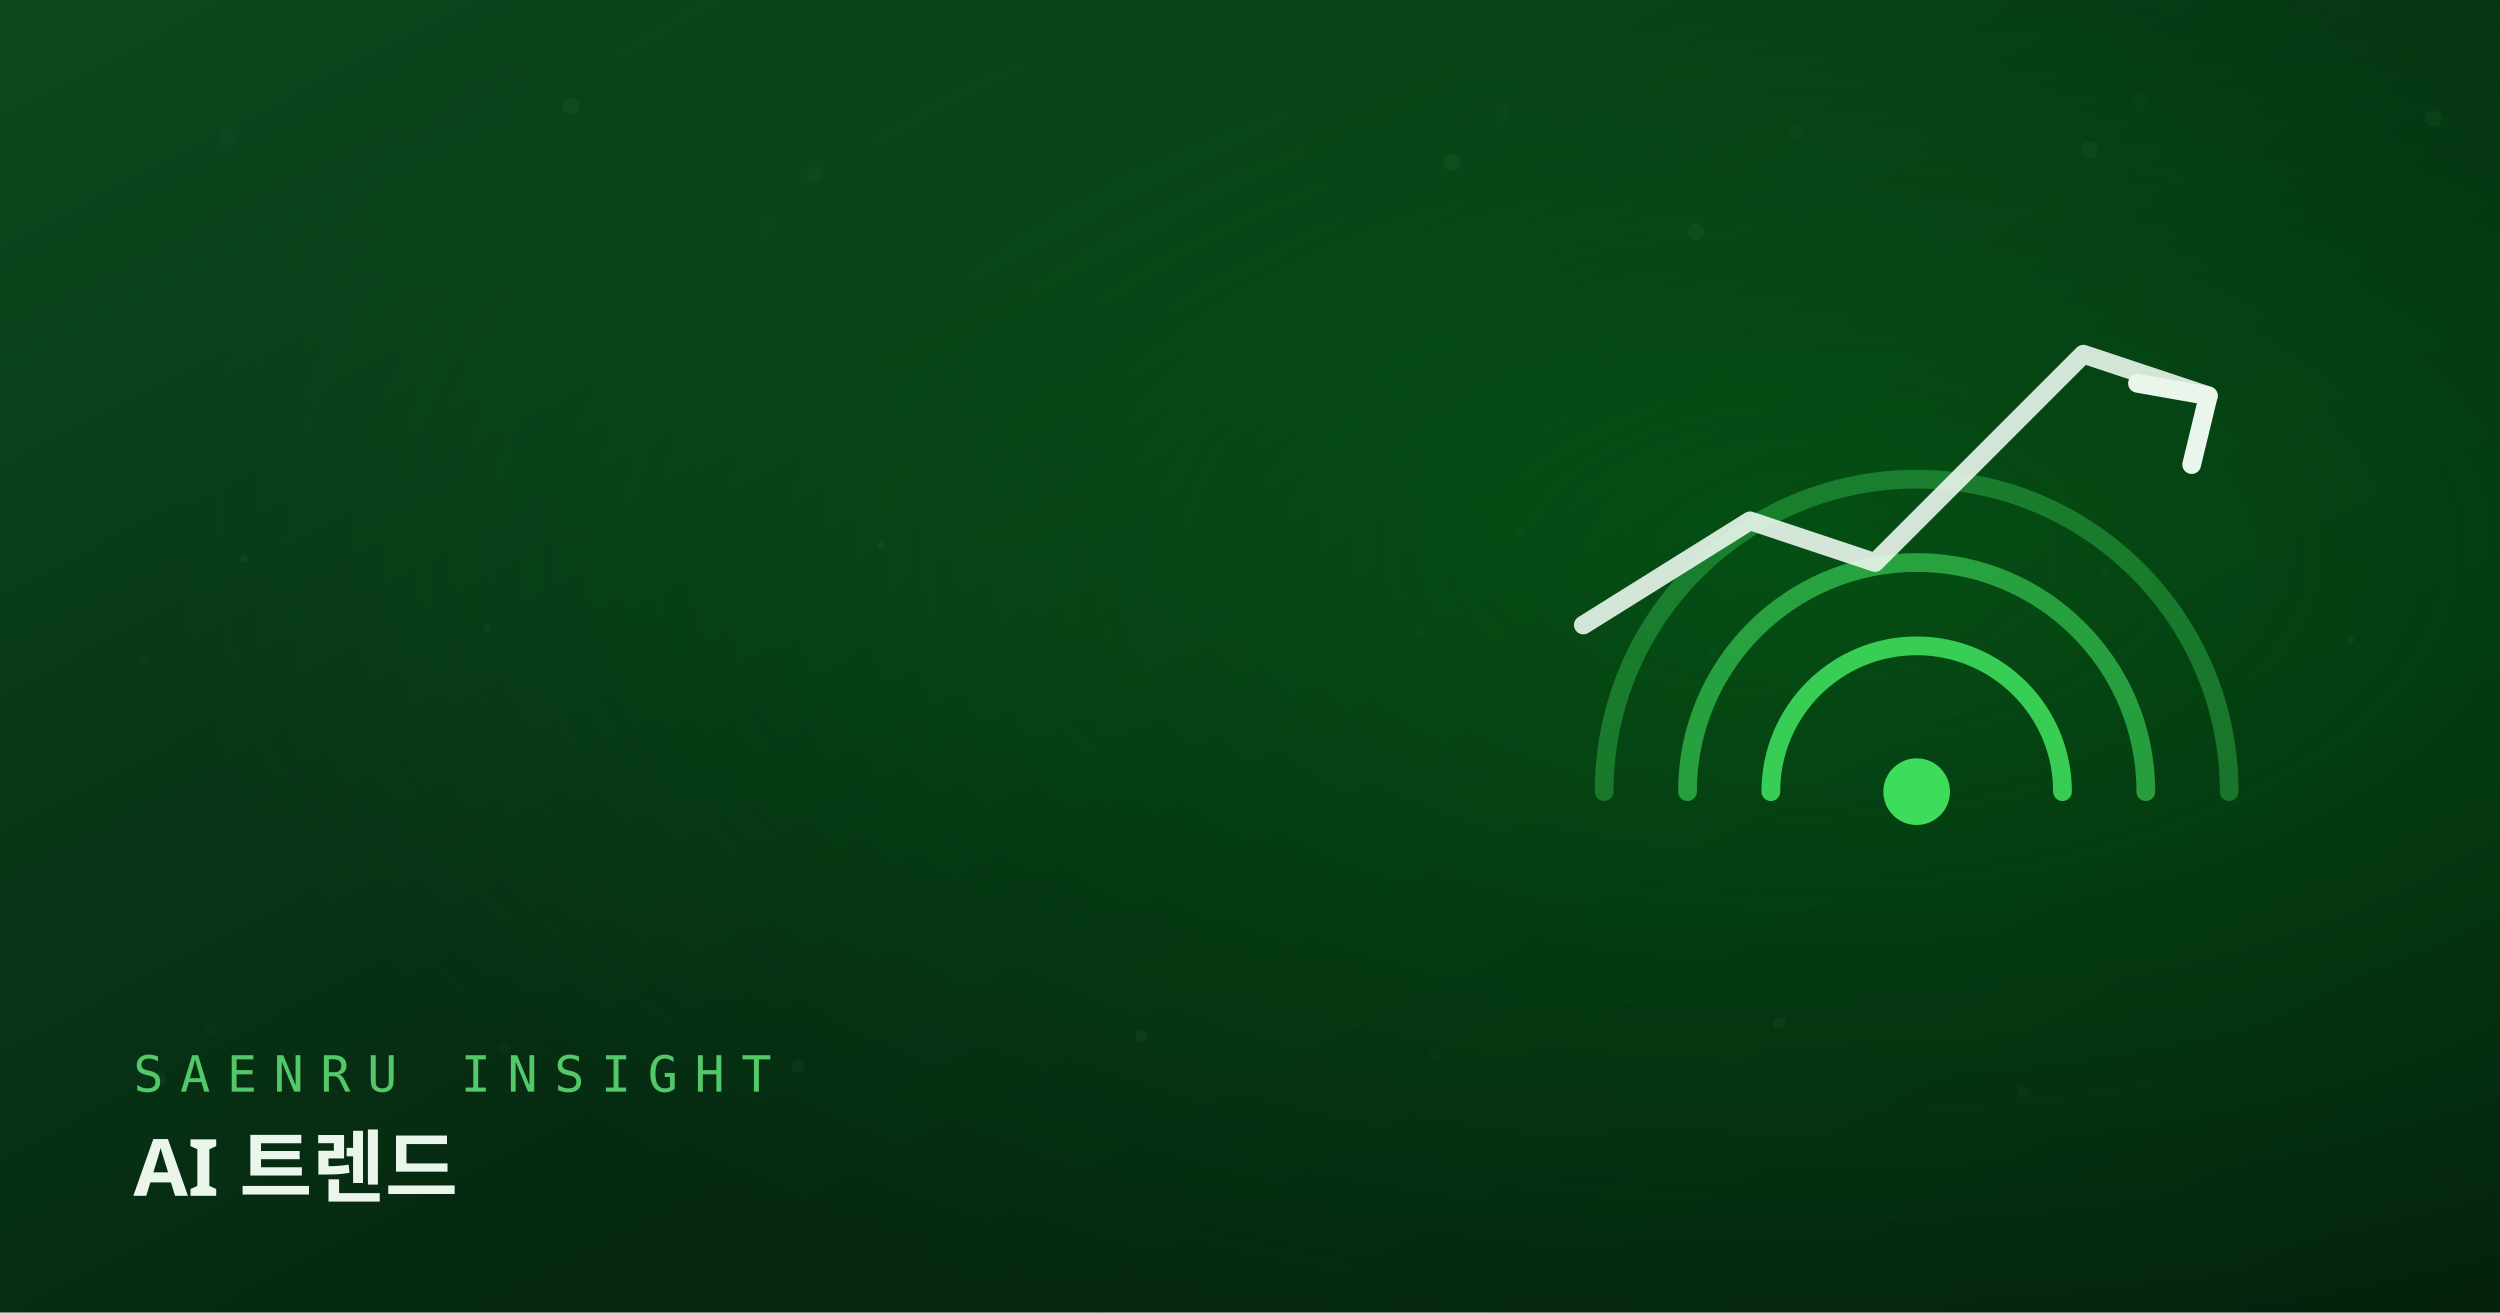
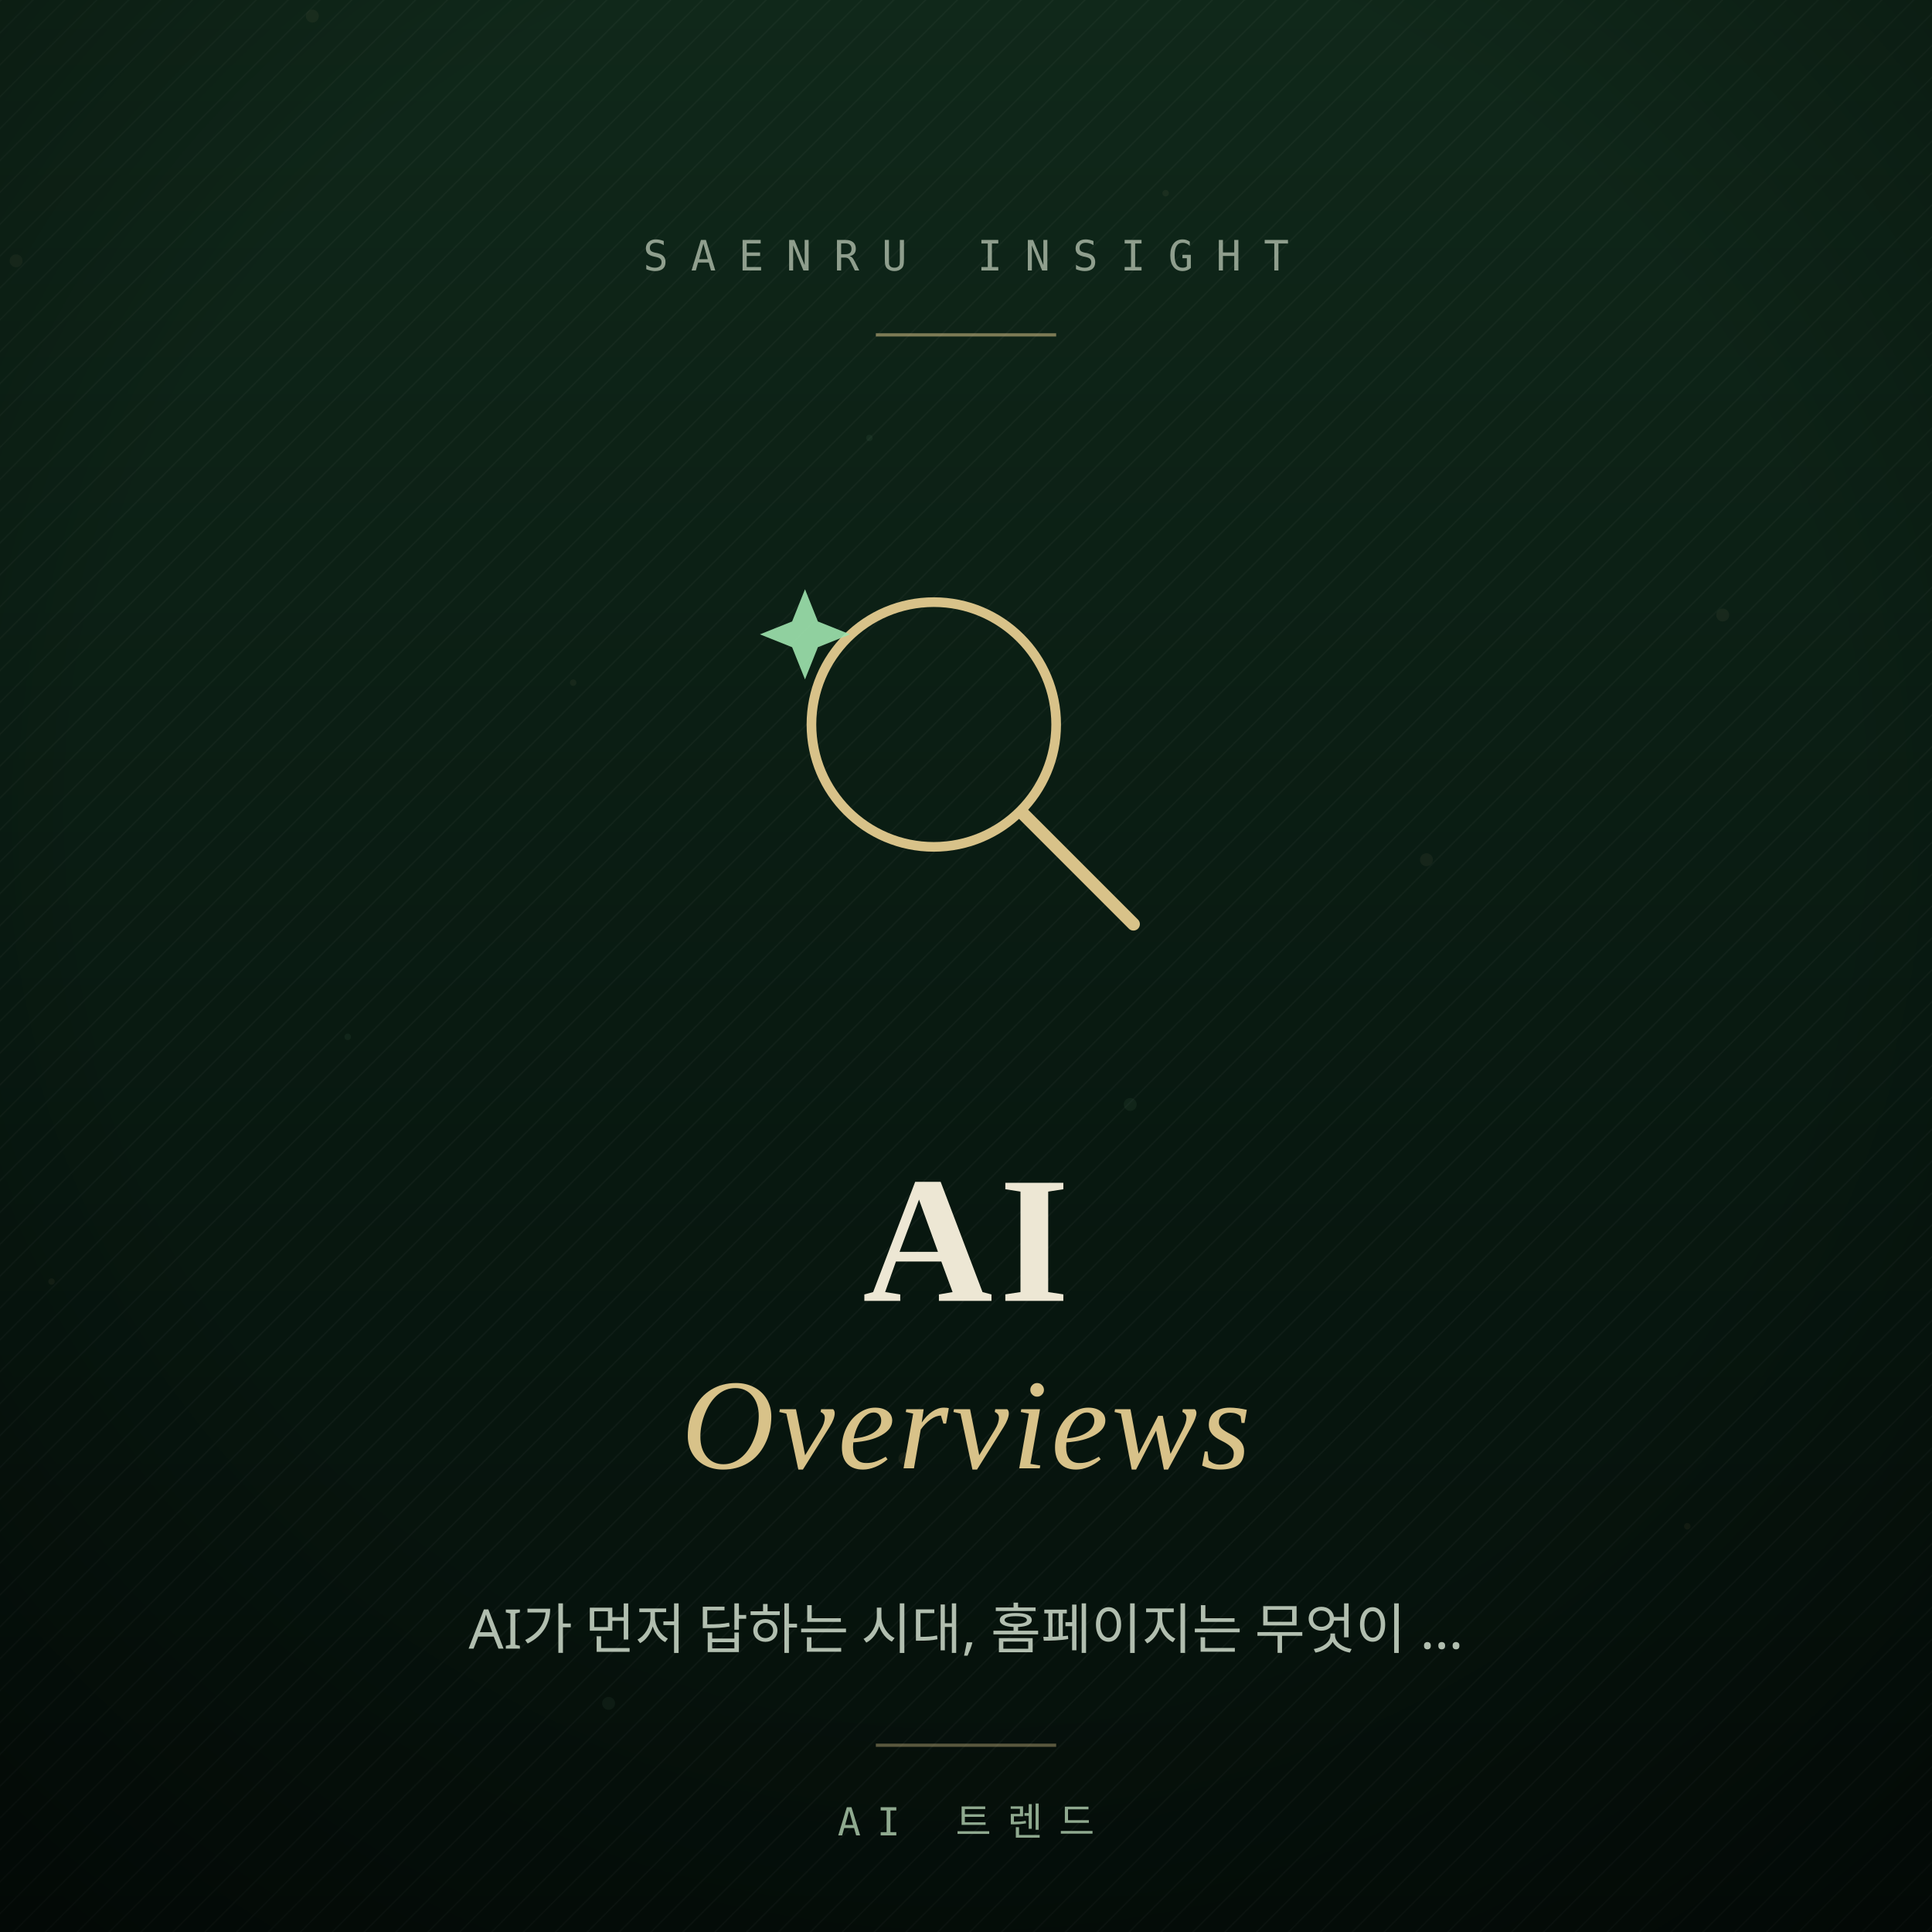
- <svg xmlns="http://www.w3.org/2000/svg" viewBox="0 0 1200 630" role="img" aria-label="AI 트렌드 썸네일">
+ <svg xmlns="http://www.w3.org/2000/svg" viewBox="0 0 600 600" role="img" aria-label="AI 트렌드 썸네일">
  <defs>
-     <linearGradient id="g" x1="0" y1="0" x2="1" y2="1">
-       <stop offset="0" stop-color="#0C4A1E" />
-       <stop offset="0.55" stop-color="#062A11" />
-       <stop offset="1" stop-color="#04200C" />
+     <linearGradient id="g" x1="0" y1="0" x2="0" y2="1">
+       <stop offset="0" stop-color="#10281A" />
+       <stop offset="0.6" stop-color="#081810" />
+       <stop offset="1" stop-color="#050F0A" />
    </linearGradient>
-     <radialGradient id="glow" cx="0.72" cy="0.42" r="0.65">
-       <stop offset="0" stop-color="#00AF1C" stop-opacity="0.28" />
-       <stop offset="1" stop-color="#00AF1C" stop-opacity="0" />
+     <radialGradient id="vig" cx="0.5" cy="0.42" r="0.75">
+       <stop offset="0.6" stop-color="#000000" stop-opacity="0" />
+       <stop offset="1" stop-color="#000000" stop-opacity="0.4" />
    </radialGradient>
+     <pattern id="tex" width="7" height="7" patternUnits="userSpaceOnUse" patternTransform="rotate(45)">
+       <line x1="0" y1="0" x2="0" y2="7" stroke="#FFFFFF" stroke-opacity="0.028" stroke-width="1" />
+     </pattern>
  </defs>
-   <rect width="1200" height="630" fill="url(#g)" />
-   <rect width="1200" height="630" fill="url(#glow)" />
-   <circle cx="133" cy="-588" r="4" fill="#97DBA0" opacity="0.00" />
-   <circle cx="282" cy="-377" r="2" fill="#97DBA0" opacity="0.02" />
-   <circle cx="431" cy="-166" r="3" fill="#97DBA0" opacity="0.03" />
-   <circle cx="580" cy="45" r="4" fill="#97DBA0" opacity="-0.01" />
-   <circle cx="729" cy="256" r="2" fill="#97DBA0" opacity="0.02" />
-   <circle cx="878" cy="467" r="3" fill="#97DBA0" opacity="-0.02" />
-   <circle cx="1027" cy="48" r="4" fill="#97DBA0" opacity="0.01" />
-   <circle cx="1176" cy="259" r="2" fill="#97DBA0" opacity="-0.02" />
-   <circle cx="125" cy="470" r="3" fill="#97DBA0" opacity="-0.04" />
-   <circle cx="274" cy="51" r="4" fill="#97DBA0" opacity="0.05" />
-   <circle cx="423" cy="262" r="2" fill="#97DBA0" opacity="0.05" />
-   <circle cx="572" cy="473" r="3" fill="#97DBA0" opacity="0.00" />
-   <circle cx="721" cy="54" r="4" fill="#97DBA0" opacity="0.02" />
-   <circle cx="870" cy="265" r="2" fill="#97DBA0" opacity="-0.02" />
-   <circle cx="1019" cy="476" r="3" fill="#97DBA0" opacity="-0.04" />
-   <circle cx="1168" cy="57" r="4" fill="#97DBA0" opacity="0.05" />
-   <circle cx="117" cy="268" r="2" fill="#97DBA0" opacity="0.05" />
-   <circle cx="266" cy="479" r="3" fill="#97DBA0" opacity="0.00" />
-   <circle cx="415" cy="60" r="4" fill="#97DBA0" opacity="-0.03" />
-   <circle cx="564" cy="271" r="2" fill="#97DBA0" opacity="-0.04" />
-   <circle cx="713" cy="482" r="3" fill="#97DBA0" opacity="0.00" />
-   <circle cx="862" cy="63" r="4" fill="#97DBA0" opacity="0.02" />
-   <circle cx="1011" cy="274" r="2" fill="#97DBA0" opacity="0.03" />
-   <circle cx="1160" cy="485" r="3" fill="#97DBA0" opacity="-0.01" />
-   <circle cx="109" cy="66" r="4" fill="#97DBA0" opacity="0.02" />
-   <circle cx="258" cy="277" r="2" fill="#97DBA0" opacity="-0.02" />
-   <circle cx="407" cy="488" r="3" fill="#97DBA0" opacity="0.01" />
-   <circle cx="556" cy="69" r="4" fill="#97DBA0" opacity="-0.02" />
-   <circle cx="705" cy="280" r="2" fill="#97DBA0" opacity="-0.04" />
-   <circle cx="854" cy="491" r="3" fill="#97DBA0" opacity="0.05" />
-   <circle cx="1003" cy="72" r="4" fill="#97DBA0" opacity="0.05" />
-   <circle cx="1152" cy="283" r="2" fill="#97DBA0" opacity="0.00" />
-   <circle cx="101" cy="494" r="3" fill="#97DBA0" opacity="0.02" />
-   <circle cx="250" cy="75" r="4" fill="#97DBA0" opacity="-0.02" />
-   <circle cx="399" cy="286" r="2" fill="#97DBA0" opacity="-0.04" />
-   <circle cx="548" cy="497" r="3" fill="#97DBA0" opacity="0.05" />
-   <circle cx="697" cy="78" r="4" fill="#97DBA0" opacity="0.05" />
-   <circle cx="846" cy="289" r="2" fill="#97DBA0" opacity="0.00" />
-   <circle cx="995" cy="500" r="3" fill="#97DBA0" opacity="-0.03" />
-   <circle cx="1144" cy="81" r="4" fill="#97DBA0" opacity="-0.04" />
-   <circle cx="93" cy="292" r="2" fill="#97DBA0" opacity="0.00" />
-   <circle cx="242" cy="503" r="3" fill="#97DBA0" opacity="0.02" />
-   <circle cx="391" cy="84" r="4" fill="#97DBA0" opacity="0.03" />
-   <circle cx="540" cy="295" r="2" fill="#97DBA0" opacity="-0.01" />
-   <circle cx="689" cy="506" r="3" fill="#97DBA0" opacity="0.02" />
-   <circle cx="838" cy="87" r="4" fill="#97DBA0" opacity="-0.02" />
-   <circle cx="987" cy="298" r="2" fill="#97DBA0" opacity="0.01" />
-   <circle cx="1136" cy="509" r="3" fill="#97DBA0" opacity="-0.02" />
-   <circle cx="85" cy="90" r="4" fill="#97DBA0" opacity="-0.04" />
-   <circle cx="234" cy="301" r="2" fill="#97DBA0" opacity="0.05" />
-   <circle cx="383" cy="512" r="3" fill="#97DBA0" opacity="0.05" />
-   <circle cx="532" cy="93" r="4" fill="#97DBA0" opacity="0.00" />
-   <circle cx="681" cy="304" r="2" fill="#97DBA0" opacity="0.02" />
-   <circle cx="830" cy="515" r="3" fill="#97DBA0" opacity="-0.02" />
-   <circle cx="979" cy="96" r="4" fill="#97DBA0" opacity="-0.04" />
-   <circle cx="1128" cy="307" r="2" fill="#97DBA0" opacity="0.05" />
-   <circle cx="77" cy="518" r="3" fill="#97DBA0" opacity="0.05" />
-   <circle cx="226" cy="99" r="4" fill="#97DBA0" opacity="0.00" />
-   <circle cx="375" cy="310" r="2" fill="#97DBA0" opacity="-0.03" />
-   <circle cx="524" cy="521" r="3" fill="#97DBA0" opacity="-0.04" />
-   <circle cx="673" cy="102" r="4" fill="#97DBA0" opacity="0.00" />
-   <circle cx="822" cy="313" r="2" fill="#97DBA0" opacity="0.02" />
-   <circle cx="971" cy="524" r="3" fill="#97DBA0" opacity="0.03" />
-   <circle cx="1120" cy="105" r="4" fill="#97DBA0" opacity="-0.01" />
-   <circle cx="69" cy="316" r="2" fill="#97DBA0" opacity="0.02" />
-   <circle cx="218" cy="527" r="3" fill="#97DBA0" opacity="-0.02" />
-   <circle cx="367" cy="108" r="4" fill="#97DBA0" opacity="0.01" />
-   <circle cx="516" cy="319" r="2" fill="#97DBA0" opacity="-0.02" />
-   <circle cx="665" cy="530" r="3" fill="#97DBA0" opacity="-0.04" />
-   <circle cx="814" cy="111" r="4" fill="#97DBA0" opacity="0.05" />
-   <g stroke="#3EDC5B" stroke-width="9" fill="none" stroke-linecap="round">
-     <path d="M 770 380 A 150 150 0 0 1 1070 380" opacity="0.35" />
-     <path d="M 810 380 A 110 110 0 0 1 1030 380" opacity="0.6" />
-     <path d="M 850 380 A 70 70 0 0 1 990 380" opacity="0.9" />
+   <rect width="600" height="600" fill="url(#g)" />
+   <rect width="600" height="600" fill="url(#tex)" />
+   <circle cx="432" cy="-50" r="1" fill="#9FE3AE" opacity="0.06" />
+   <circle cx="5" cy="81" r="2" fill="#D8C289" opacity="0.06" />
+   <circle cx="178" cy="212" r="1" fill="#D8C289" opacity="0.06" />
+   <circle cx="351" cy="343" r="2" fill="#9FE3AE" opacity="0.06" />
+   <circle cx="524" cy="474" r="1" fill="#D8C289" opacity="0.06" />
+   <circle cx="97" cy="5" r="2" fill="#D8C289" opacity="0.06" />
+   <circle cx="270" cy="136" r="1" fill="#9FE3AE" opacity="0.06" />
+   <circle cx="443" cy="267" r="2" fill="#D8C289" opacity="0.06" />
+   <circle cx="16" cy="398" r="1" fill="#D8C289" opacity="0.06" />
+   <circle cx="189" cy="529" r="2" fill="#9FE3AE" opacity="0.06" />
+   <circle cx="362" cy="60" r="1" fill="#D8C289" opacity="0.06" />
+   <circle cx="535" cy="191" r="2" fill="#D8C289" opacity="0.06" />
+   <circle cx="108" cy="322" r="1" fill="#9FE3AE" opacity="0.06" />
+   <circle cx="281" cy="453" r="2" fill="#D8C289" opacity="0.06" />
+   <rect width="600" height="600" fill="url(#vig)" />
+   <text x="300" y="84" text-anchor="middle" font-family="'IBM Plex Mono',Consolas,monospace" font-size="13" letter-spacing="7" fill="#B9C7B4" opacity="0.75">SAENRU INSIGHT</text>
+   <line x1="272" y1="104" x2="328" y2="104" stroke="#D8C289" stroke-width="1" opacity="0.55" />
+   <g transform="translate(300,235)">
+     <circle cx="-10" cy="-10" r="38" fill="none" stroke="#D8C289" stroke-width="3" />
+     <line x1="18" y1="18" x2="52" y2="52" stroke="#D8C289" stroke-width="4" stroke-linecap="round" />
+     <path d="M -50 -52 l 4 10 l 10 4 l -10 4 l -4 10 l -4 -10 l -10 -4 l 10 -4 Z" fill="#9FE3AE" opacity="0.9" />
  </g>
-   <circle cx="920" cy="380" r="16" fill="#3EDC5B" />
-   <polyline points="760,300 840,250 900,270 1000,170 1060,190" stroke="#EAF6EC" stroke-width="9" fill="none" stroke-linecap="round" stroke-linejoin="round" opacity="0.9" />
-   <path d="M 1060 190 l -34 -6 m 34 6 l -8 33" stroke="#EAF6EC" stroke-width="9" fill="none" stroke-linecap="round" />
-   <text x="64" y="524" font-family="'IBM Plex Mono',Consolas,monospace" font-size="24" letter-spacing="8" fill="#52C868">SAENRU INSIGHT</text>
-   <text x="64" y="574" font-family="'Noto Sans KR','Apple SD Gothic Neo','Malgun Gothic',sans-serif" font-size="38" font-weight="700" fill="#EAF6EC">AI 트렌드</text>
+   <text x="300" y="404" text-anchor="middle" font-family="Georgia,'Times New Roman',serif" font-weight="700" font-size="56" letter-spacing="2" fill="#EDE7D4">AI</text>
+   <text x="300" y="456" text-anchor="middle" font-family="Georgia,'Times New Roman',serif" font-style="italic" font-size="40" letter-spacing="1" fill="#D8C289">Overviews</text>
+   <text x="300" y="512" text-anchor="middle" font-family="'Noto Sans KR','Apple SD Gothic Neo','Malgun Gothic',sans-serif" font-size="17" fill="#CFDCCB" opacity="0.85">AI가 먼저 답하는 시대, 홈페이지는 무엇이 …</text>
+   <line x1="272" y1="542" x2="328" y2="542" stroke="#D8C289" stroke-width="1" opacity="0.4" />
+   <text x="300" y="570" text-anchor="middle" font-family="'IBM Plex Mono',Consolas,monospace" font-size="12" letter-spacing="5" fill="#8FA98F">AI 트렌드</text>
</svg>
